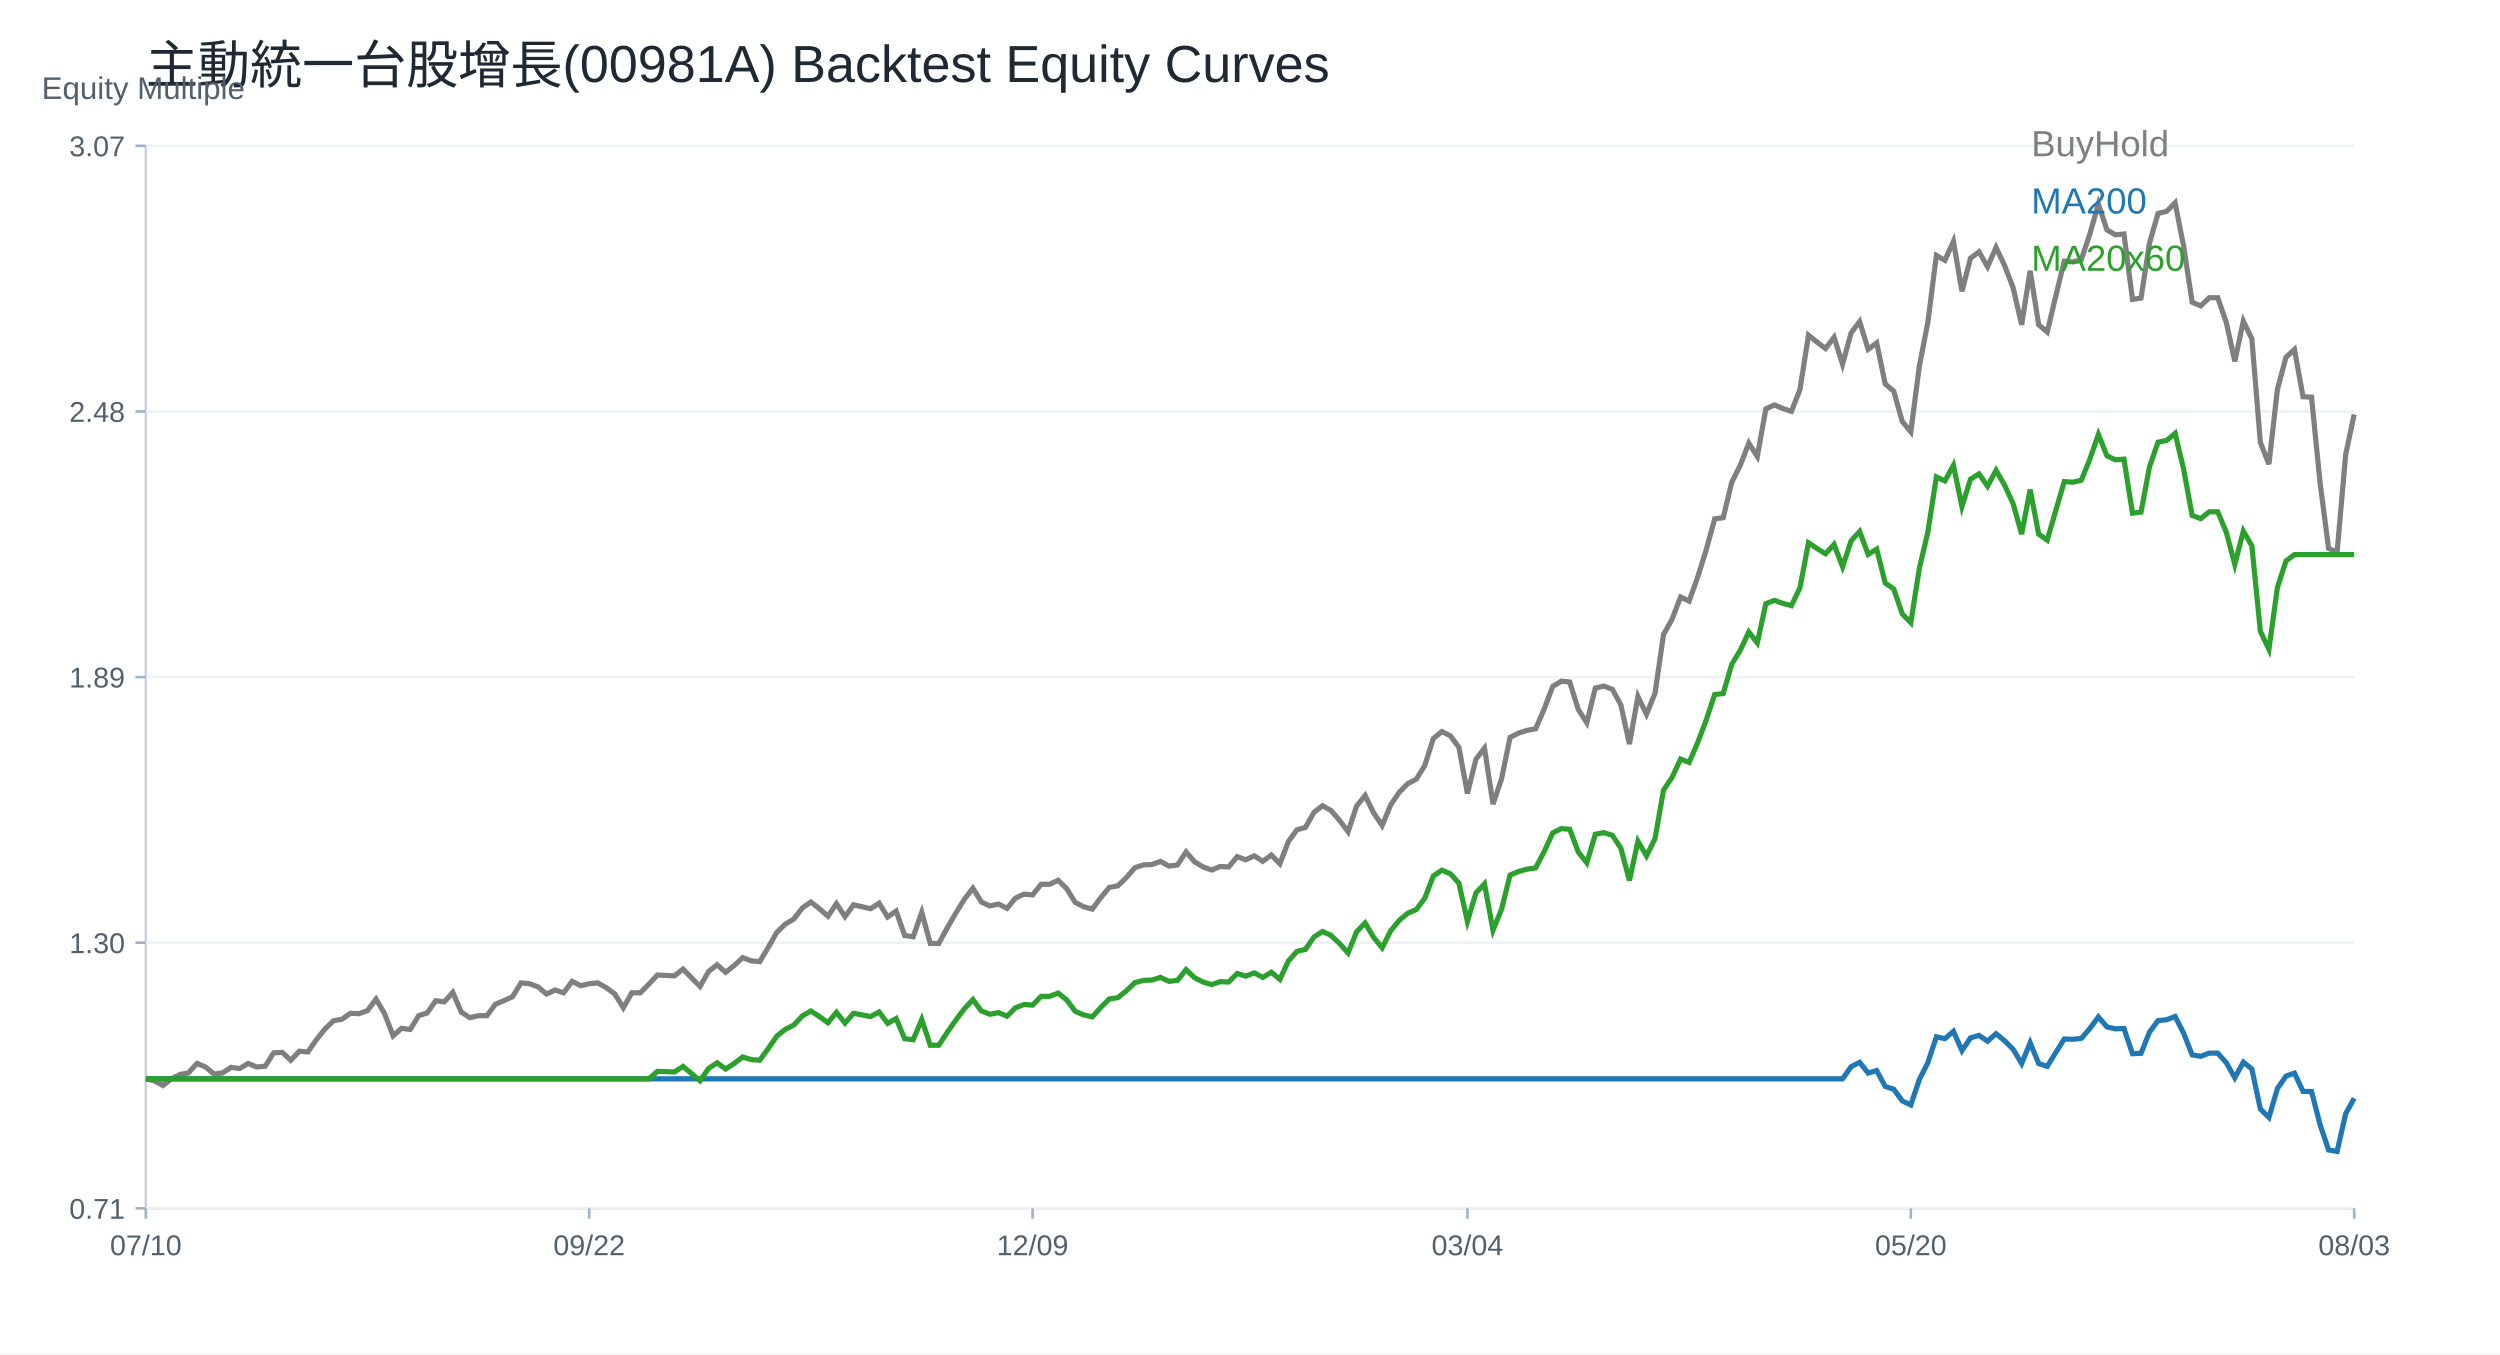
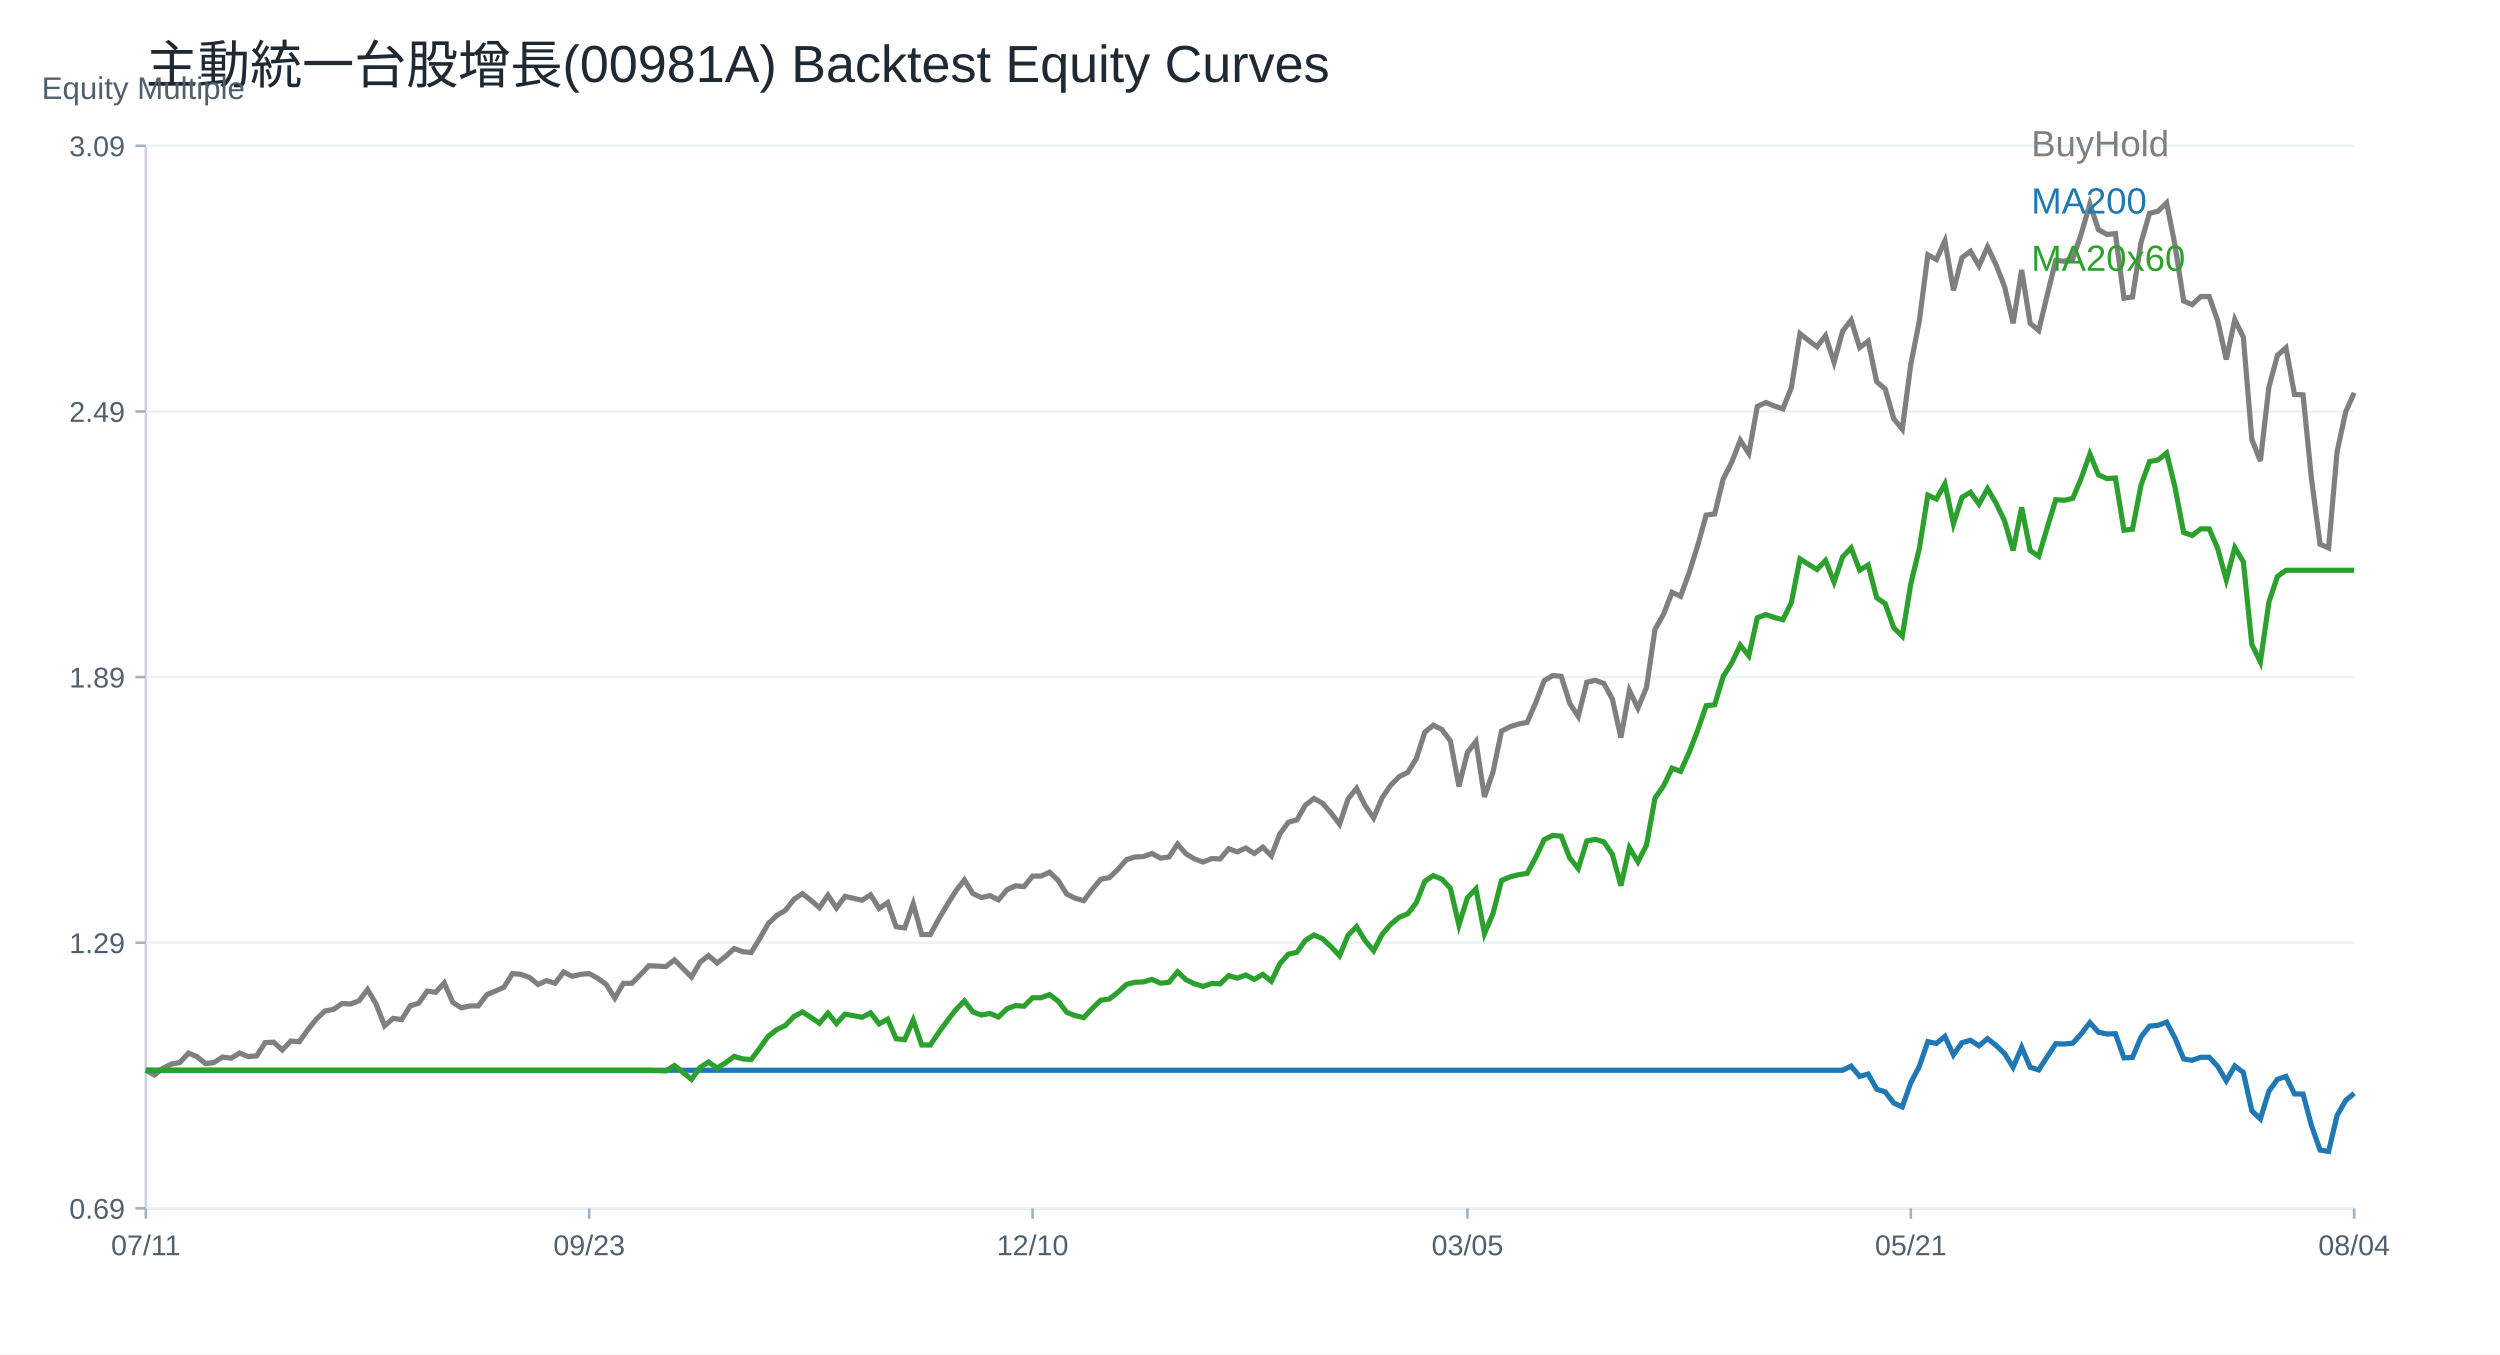
<svg xmlns="http://www.w3.org/2000/svg" width="960" height="520" viewBox="0 0 960 520">
  <rect width="100%" height="100%" fill="white" />
  <text x="56.00" y="32.00" font-size="20" font-family="Arial" fill="#1f2933" text-anchor="start">主動統一台股增長(00981A) Backtest Equity Curves</text>
  <line x1="56" y1="464" x2="904" y2="464" stroke="#cbd2d9" />
  <line x1="56" y1="56" x2="56" y2="464" stroke="#cbd2d9" />
  <text x="16.00" y="38.00" font-size="12" font-family="Arial" fill="#52606d" text-anchor="start">Equity Multiple</text>
  <line x1="56" y1="464.00" x2="904" y2="464.00" stroke="#edf2f7" />
  <line x1="52" y1="464.00" x2="56" y2="464.00" stroke="#9fb3c8" />
-   <text x="48.00" y="468.00" font-size="11" font-family="Arial" fill="#52606d" text-anchor="end">0.71</text>
+   <text x="48.00" y="468.00" font-size="11" font-family="Arial" fill="#52606d" text-anchor="end">0.69</text>
  <line x1="56" y1="362.00" x2="904" y2="362.00" stroke="#edf2f7" />
  <line x1="52" y1="362.00" x2="56" y2="362.00" stroke="#9fb3c8" />
-   <text x="48.00" y="366.00" font-size="11" font-family="Arial" fill="#52606d" text-anchor="end">1.30</text>
+   <text x="48.00" y="366.00" font-size="11" font-family="Arial" fill="#52606d" text-anchor="end">1.29</text>
  <line x1="56" y1="260.00" x2="904" y2="260.00" stroke="#edf2f7" />
  <line x1="52" y1="260.00" x2="56" y2="260.00" stroke="#9fb3c8" />
  <text x="48.00" y="264.00" font-size="11" font-family="Arial" fill="#52606d" text-anchor="end">1.89</text>
  <line x1="56" y1="158.00" x2="904" y2="158.00" stroke="#edf2f7" />
  <line x1="52" y1="158.00" x2="56" y2="158.00" stroke="#9fb3c8" />
-   <text x="48.00" y="162.00" font-size="11" font-family="Arial" fill="#52606d" text-anchor="end">2.48</text>
+   <text x="48.00" y="162.00" font-size="11" font-family="Arial" fill="#52606d" text-anchor="end">2.49</text>
  <line x1="56" y1="56.00" x2="904" y2="56.00" stroke="#edf2f7" />
  <line x1="52" y1="56.00" x2="56" y2="56.00" stroke="#9fb3c8" />
-   <text x="48.00" y="60.00" font-size="11" font-family="Arial" fill="#52606d" text-anchor="end">3.07</text>
+   <text x="48.00" y="60.00" font-size="11" font-family="Arial" fill="#52606d" text-anchor="end">3.09</text>
  <line x1="56.00" y1="464" x2="56.00" y2="468" stroke="#9fb3c8" />
-   <text x="56.00" y="482.00" font-size="11" font-family="Arial" fill="#52606d" text-anchor="middle">07/10</text>
+   <text x="56.00" y="482.00" font-size="11" font-family="Arial" fill="#52606d" text-anchor="middle">07/11</text>
  <line x1="226.25" y1="464" x2="226.25" y2="468" stroke="#9fb3c8" />
-   <text x="226.25" y="482.00" font-size="11" font-family="Arial" fill="#52606d" text-anchor="middle">09/22</text>
+   <text x="226.25" y="482.00" font-size="11" font-family="Arial" fill="#52606d" text-anchor="middle">09/23</text>
  <line x1="396.51" y1="464" x2="396.51" y2="468" stroke="#9fb3c8" />
-   <text x="396.51" y="482.00" font-size="11" font-family="Arial" fill="#52606d" text-anchor="middle">12/09</text>
+   <text x="396.51" y="482.00" font-size="11" font-family="Arial" fill="#52606d" text-anchor="middle">12/10</text>
  <line x1="563.49" y1="464" x2="563.49" y2="468" stroke="#9fb3c8" />
-   <text x="563.49" y="482.00" font-size="11" font-family="Arial" fill="#52606d" text-anchor="middle">03/04</text>
+   <text x="563.49" y="482.00" font-size="11" font-family="Arial" fill="#52606d" text-anchor="middle">03/05</text>
  <line x1="733.75" y1="464" x2="733.75" y2="468" stroke="#9fb3c8" />
-   <text x="733.75" y="482.00" font-size="11" font-family="Arial" fill="#52606d" text-anchor="middle">05/20</text>
+   <text x="733.75" y="482.00" font-size="11" font-family="Arial" fill="#52606d" text-anchor="middle">05/21</text>
  <line x1="904.00" y1="464" x2="904.00" y2="468" stroke="#9fb3c8" />
-   <text x="904.00" y="482.00" font-size="11" font-family="Arial" fill="#52606d" text-anchor="middle">08/03</text>
-   <polyline fill="none" stroke="#7f7f7f" stroke-width="2" points="56.00,414.27 59.27,415.03 62.55,416.84 65.82,414.27 69.10,412.60 72.37,411.99 75.64,408.36 78.92,409.72 82.19,412.45 85.47,411.99 88.74,409.87 92.02,410.33 95.29,408.36 98.56,409.72 101.84,409.42 105.11,404.27 108.39,404.11 111.66,407.15 114.93,403.66 118.21,403.96 121.48,399.26 124.76,395.17 128.03,391.99 131.31,391.38 134.58,389.11 137.85,389.26 141.13,388.05 144.40,383.66 147.68,389.26 150.95,397.75 154.22,394.87 157.50,395.32 160.77,390.02 164.05,388.96 167.32,384.26 170.59,384.72 173.87,381.08 177.14,388.66 180.42,390.78 183.69,390.02 186.97,390.02 190.24,385.63 193.51,384.26 196.79,382.75 200.06,377.44 203.34,377.75 206.61,378.96 209.88,381.69 213.16,380.17 216.43,381.23 219.71,376.84 222.98,378.50 226.25,377.75 229.53,377.44 232.80,379.26 236.08,381.69 239.35,386.99 242.63,381.23 245.90,381.23 249.17,377.90 252.45,374.41 255.72,374.56 259.00,374.71 262.27,372.14 265.54,375.47 268.82,378.81 272.09,373.05 275.37,370.47 278.64,373.35 281.92,370.77 285.19,367.74 288.46,368.96 291.74,369.26 295.01,363.80 298.29,358.04 301.56,354.86 304.83,352.89 308.11,348.65 311.38,346.38 314.66,348.95 317.93,351.83 321.20,346.98 324.48,351.98 327.75,347.44 331.03,348.19 334.30,348.95 337.58,346.83 340.85,352.13 344.12,349.86 347.40,359.26 350.67,359.71 353.95,350.32 357.22,362.29 360.49,362.29 363.77,356.23 367.04,350.62 370.32,345.31 373.59,341.07 376.86,346.38 380.14,347.89 383.41,347.13 386.69,348.80 389.96,344.86 393.24,343.34 396.51,343.65 399.78,339.56 403.06,339.56 406.33,338.04 409.61,341.22 412.88,346.53 416.15,348.19 419.43,349.10 422.70,344.71 425.98,340.77 429.25,340.16 432.53,336.98 435.80,333.19 439.07,332.13 442.35,331.98 445.62,330.77 448.90,332.58 452.17,332.13 455.44,327.13 458.72,330.92 461.99,332.89 465.27,334.10 468.54,332.74 471.81,332.89 475.09,328.95 478.36,330.16 481.64,328.64 484.91,330.77 488.19,328.34 491.46,331.68 494.73,323.19 498.01,318.64 501.28,317.73 504.56,311.97 507.83,309.40 511.10,311.22 514.38,315.01 517.65,319.40 520.93,309.55 524.20,305.46 527.47,312.13 530.75,316.98 534.02,309.09 537.30,304.25 540.57,300.91 543.85,299.24 547.12,293.94 550.39,283.64 553.67,280.91 556.94,282.57 560.22,286.97 563.49,304.70 566.76,291.52 570.04,287.27 573.31,308.79 576.59,299.09 579.86,283.18 583.14,281.51 586.41,280.45 589.68,279.85 592.96,272.27 596.23,263.61 599.51,261.59 602.78,261.90 606.05,272.42 609.33,277.53 612.60,264.22 615.88,263.45 619.15,264.69 622.42,270.72 625.70,285.72 628.97,267.47 632.25,274.28 635.52,266.24 638.80,243.65 642.07,237.78 645.34,229.27 648.62,230.81 651.89,221.69 655.17,211.17 658.44,199.26 661.71,198.80 664.99,185.19 668.26,178.69 671.54,170.18 674.81,175.29 678.08,157.04 681.36,155.49 684.63,156.88 687.91,157.96 691.18,149.61 694.46,128.73 697.73,131.36 701.00,133.83 704.28,129.50 707.55,139.87 710.83,127.80 714.10,123.47 717.37,134.14 720.65,131.67 723.92,147.45 727.20,150.23 730.47,161.83 733.75,165.85 737.02,140.64 740.29,123.78 743.57,98.10 746.84,99.96 750.12,92.69 753.39,111.87 756.66,99.19 759.94,96.71 763.21,102.43 766.49,95.01 769.76,101.97 773.03,110.48 776.31,124.71 779.58,103.98 782.86,124.71 786.13,127.49 789.41,113.73 792.68,100.27 795.95,100.59 799.23,99.64 802.50,89.85 805.78,78.33 809.05,88.27 812.32,90.17 815.60,89.85 818.87,114.95 822.15,114.47 825.42,93.32 828.69,81.96 831.97,81.17 835.24,77.86 838.52,94.59 841.79,116.05 845.07,117.47 848.34,114.32 851.61,114.32 854.89,123.79 858.16,138.78 861.44,123.31 864.71,130.10 867.98,169.87 871.26,178.24 874.53,149.51 877.81,137.20 881.08,134.20 884.36,152.35 887.63,152.51 890.90,185.34 894.18,210.60 897.45,212.02 900.73,174.61 904.00,159.14" />
+   <text x="904.00" y="482.00" font-size="11" font-family="Arial" fill="#52606d" text-anchor="middle">08/04</text>
+   <polyline fill="none" stroke="#7f7f7f" stroke-width="2" points="56.00,410.98 59.27,412.78 62.55,410.23 65.82,408.58 69.10,407.98 72.37,404.39 75.64,405.74 78.92,408.43 82.19,407.98 85.47,405.89 88.74,406.34 92.02,404.39 95.29,405.74 98.56,405.44 101.84,400.35 105.11,400.20 108.39,403.19 111.66,399.75 114.93,400.05 118.21,395.41 121.48,391.36 124.76,388.22 128.03,387.62 131.31,385.38 134.58,385.53 137.85,384.33 141.13,379.99 144.40,385.53 147.68,393.91 150.95,391.07 154.22,391.51 157.50,386.27 160.77,385.23 164.05,380.58 167.32,381.03 170.59,377.44 173.87,384.93 177.14,387.02 180.42,386.27 183.69,386.27 186.97,381.93 190.24,380.58 193.51,379.09 196.79,373.85 200.06,374.15 203.34,375.34 206.61,378.04 209.88,376.54 213.16,377.59 216.43,373.25 219.71,374.89 222.98,374.15 226.25,373.85 229.53,375.64 232.80,378.04 236.08,383.28 239.35,377.59 242.63,377.59 245.90,374.30 249.17,370.85 252.45,371.00 255.72,371.15 259.00,368.61 262.27,371.90 265.54,375.19 268.82,369.50 272.09,366.96 275.37,369.80 278.64,367.26 281.92,364.26 285.19,365.46 288.46,365.76 291.74,360.37 295.01,354.68 298.29,351.54 301.56,349.59 304.83,345.40 308.11,343.15 311.38,345.70 314.66,348.54 317.93,343.75 321.20,348.69 324.48,344.20 327.75,344.95 331.03,345.70 334.30,343.60 337.58,348.84 340.85,346.60 344.12,355.88 347.40,356.33 350.67,347.05 353.95,358.87 357.22,358.87 360.49,352.88 363.77,347.34 367.04,342.10 370.32,337.91 373.59,343.15 376.86,344.65 380.14,343.90 383.41,345.55 386.69,341.66 389.96,340.16 393.24,340.46 396.51,336.41 399.78,336.41 403.06,334.92 406.33,338.06 409.61,343.30 412.88,344.95 416.15,345.85 419.43,341.51 422.70,337.61 425.98,337.01 429.25,333.87 432.53,330.13 435.80,329.08 439.07,328.93 442.35,327.73 445.62,329.53 448.90,329.08 452.17,324.14 455.44,327.88 458.72,329.83 461.99,331.02 465.27,329.68 468.54,329.83 471.81,325.93 475.09,327.13 478.36,325.63 481.64,327.73 484.91,325.33 488.19,328.63 491.46,320.24 494.73,315.75 498.01,314.85 501.28,309.16 504.56,306.62 507.83,308.42 511.10,312.16 514.38,316.50 517.65,306.77 520.93,302.73 524.20,309.31 527.47,314.11 530.75,306.32 534.02,301.53 537.30,298.23 540.57,296.59 543.85,291.35 547.12,281.17 550.39,278.47 553.67,280.12 556.94,284.46 560.22,301.98 563.49,288.95 566.76,284.76 570.04,306.02 573.31,296.44 576.59,280.72 579.86,279.07 583.14,278.02 586.41,277.42 589.68,269.93 592.96,261.38 596.23,259.39 599.51,259.70 602.78,270.09 606.05,275.13 609.33,261.99 612.60,261.22 615.88,262.45 619.15,268.41 622.42,283.23 625.70,265.20 628.97,271.92 632.25,263.97 635.52,241.66 638.80,235.86 642.07,227.45 645.34,228.98 648.62,219.96 651.89,209.57 655.17,197.80 658.44,197.35 661.71,183.90 664.99,177.48 668.26,169.07 671.54,174.12 674.81,156.08 678.08,154.56 681.36,155.93 684.63,157.00 687.91,148.75 691.18,128.12 694.46,130.72 697.73,133.16 701.00,128.88 704.28,139.12 707.55,127.20 710.83,122.92 714.10,133.47 717.37,131.02 720.65,146.61 723.92,149.36 727.20,160.82 730.47,164.80 733.75,139.89 737.02,123.23 740.29,97.86 743.57,99.69 746.84,92.51 750.12,111.46 753.39,98.93 756.66,96.49 759.94,102.14 763.21,94.80 766.49,101.68 769.76,110.09 773.03,124.15 776.31,103.67 779.58,124.15 782.86,126.90 786.13,113.30 789.41,100.00 792.68,100.31 795.95,99.38 799.23,89.71 802.50,78.32 805.78,88.15 809.05,90.02 812.32,89.71 815.60,114.50 818.87,114.04 822.15,93.14 825.42,81.91 828.69,81.13 831.97,77.86 835.24,94.39 838.52,115.59 841.79,117.00 845.07,113.88 848.34,113.88 851.61,123.24 854.89,138.05 858.16,122.77 861.44,129.47 864.71,168.77 867.98,177.03 871.26,148.65 874.53,136.49 877.81,133.53 881.08,151.46 884.36,151.62 887.63,184.05 890.90,209.00 894.18,210.41 897.45,173.45 900.73,158.17 904.00,150.84" />
  <text x="780.00" y="60.00" font-size="14" font-family="Arial" fill="#7f7f7f" text-anchor="start">BuyHold</text>
-   <polyline fill="none" stroke="#1f77b4" stroke-width="2" points="56.00,414.27 59.27,414.27 62.55,414.27 65.82,414.27 69.10,414.27 72.37,414.27 75.64,414.27 78.92,414.27 82.19,414.27 85.47,414.27 88.74,414.27 92.02,414.27 95.29,414.27 98.56,414.27 101.84,414.27 105.11,414.27 108.39,414.27 111.66,414.27 114.93,414.27 118.21,414.27 121.48,414.27 124.76,414.27 128.03,414.27 131.31,414.27 134.58,414.27 137.85,414.27 141.13,414.27 144.40,414.27 147.68,414.27 150.95,414.27 154.22,414.27 157.50,414.27 160.77,414.27 164.05,414.27 167.32,414.27 170.59,414.27 173.87,414.27 177.14,414.27 180.42,414.27 183.69,414.27 186.97,414.27 190.24,414.27 193.51,414.27 196.79,414.27 200.06,414.27 203.34,414.27 206.61,414.27 209.88,414.27 213.16,414.27 216.43,414.27 219.71,414.27 222.98,414.27 226.25,414.27 229.53,414.27 232.80,414.27 236.08,414.27 239.35,414.27 242.63,414.27 245.90,414.27 249.17,414.27 252.45,414.27 255.72,414.27 259.00,414.27 262.27,414.27 265.54,414.27 268.82,414.27 272.09,414.27 275.37,414.27 278.64,414.27 281.92,414.27 285.19,414.27 288.46,414.27 291.74,414.27 295.01,414.27 298.29,414.27 301.56,414.27 304.83,414.27 308.11,414.27 311.38,414.27 314.66,414.27 317.93,414.27 321.20,414.27 324.48,414.27 327.75,414.27 331.03,414.27 334.30,414.27 337.58,414.27 340.85,414.27 344.12,414.27 347.40,414.27 350.67,414.27 353.95,414.27 357.22,414.27 360.49,414.27 363.77,414.27 367.04,414.27 370.32,414.27 373.59,414.27 376.86,414.27 380.14,414.27 383.41,414.27 386.69,414.27 389.96,414.27 393.24,414.27 396.51,414.27 399.78,414.27 403.06,414.27 406.33,414.27 409.61,414.27 412.88,414.27 416.15,414.27 419.43,414.27 422.70,414.27 425.98,414.27 429.25,414.27 432.53,414.27 435.80,414.27 439.07,414.27 442.35,414.27 445.62,414.27 448.90,414.27 452.17,414.27 455.44,414.27 458.72,414.27 461.99,414.27 465.27,414.27 468.54,414.27 471.81,414.27 475.09,414.27 478.36,414.27 481.64,414.27 484.91,414.27 488.19,414.27 491.46,414.27 494.73,414.27 498.01,414.27 501.28,414.27 504.56,414.27 507.83,414.27 511.10,414.27 514.38,414.27 517.65,414.27 520.93,414.27 524.20,414.27 527.47,414.27 530.75,414.27 534.02,414.27 537.30,414.27 540.57,414.27 543.85,414.27 547.12,414.27 550.39,414.27 553.67,414.27 556.94,414.27 560.22,414.27 563.49,414.27 566.76,414.27 570.04,414.27 573.31,414.27 576.59,414.27 579.86,414.27 583.14,414.27 586.41,414.27 589.68,414.27 592.96,414.27 596.23,414.27 599.51,414.27 602.78,414.27 606.05,414.27 609.33,414.27 612.60,414.27 615.88,414.27 619.15,414.27 622.42,414.27 625.70,414.27 628.97,414.27 632.25,414.27 635.52,414.27 638.80,414.27 642.07,414.27 645.34,414.27 648.62,414.27 651.89,414.27 655.17,414.27 658.44,414.27 661.71,414.27 664.99,414.27 668.26,414.27 671.54,414.27 674.81,414.27 678.08,414.27 681.36,414.27 684.63,414.27 687.91,414.27 691.18,414.27 694.46,414.27 697.73,414.27 701.00,414.27 704.28,414.27 707.55,414.27 710.83,409.61 714.10,407.93 717.37,412.06 720.65,411.10 723.92,417.20 727.20,418.27 730.47,422.75 733.75,424.31 737.02,414.57 740.29,408.05 743.57,398.13 746.84,398.85 750.12,396.04 753.39,403.45 756.66,398.55 759.94,397.59 763.21,399.81 766.49,396.94 769.76,399.63 773.03,402.91 776.31,408.41 779.58,400.40 782.86,408.41 786.13,409.49 789.41,404.17 792.68,398.97 795.95,399.09 799.23,398.73 802.50,394.94 805.78,390.49 809.05,394.34 812.32,395.07 815.60,394.94 818.87,404.64 822.15,404.46 825.42,396.29 828.69,391.90 831.97,391.59 835.24,390.31 838.52,396.77 841.79,405.07 845.07,405.62 848.34,404.40 851.61,404.40 854.89,408.06 858.16,413.85 861.44,407.87 864.71,410.49 867.98,425.86 871.26,429.09 874.53,418.00 877.81,413.24 881.08,412.08 884.36,419.09 887.63,419.15 890.90,431.84 894.18,441.59 897.45,442.14 900.73,427.69 904.00,421.71" />
+   <polyline fill="none" stroke="#1f77b4" stroke-width="2" points="56.00,410.98 59.27,410.98 62.55,410.98 65.82,410.98 69.10,410.98 72.37,410.98 75.64,410.98 78.92,410.98 82.19,410.98 85.47,410.98 88.74,410.98 92.02,410.98 95.29,410.98 98.56,410.98 101.84,410.98 105.11,410.98 108.39,410.98 111.66,410.98 114.93,410.98 118.21,410.98 121.48,410.98 124.76,410.98 128.03,410.98 131.31,410.98 134.58,410.98 137.85,410.98 141.13,410.98 144.40,410.98 147.68,410.98 150.95,410.98 154.22,410.98 157.50,410.98 160.77,410.98 164.05,410.98 167.32,410.98 170.59,410.98 173.87,410.98 177.14,410.98 180.42,410.98 183.69,410.98 186.97,410.98 190.24,410.98 193.51,410.98 196.79,410.98 200.06,410.98 203.34,410.98 206.61,410.98 209.88,410.98 213.16,410.98 216.43,410.98 219.71,410.98 222.98,410.98 226.25,410.98 229.53,410.98 232.80,410.98 236.08,410.98 239.35,410.98 242.63,410.98 245.90,410.98 249.17,410.98 252.45,410.98 255.72,410.98 259.00,410.98 262.27,410.98 265.54,410.98 268.82,410.98 272.09,410.98 275.37,410.98 278.64,410.98 281.92,410.98 285.19,410.98 288.46,410.98 291.74,410.98 295.01,410.98 298.29,410.98 301.56,410.98 304.83,410.98 308.11,410.98 311.38,410.98 314.66,410.98 317.93,410.98 321.20,410.98 324.48,410.98 327.75,410.98 331.03,410.98 334.30,410.98 337.58,410.98 340.85,410.98 344.12,410.98 347.40,410.98 350.67,410.98 353.95,410.98 357.22,410.98 360.49,410.98 363.77,410.98 367.04,410.98 370.32,410.98 373.59,410.98 376.86,410.98 380.14,410.98 383.41,410.98 386.69,410.98 389.96,410.98 393.24,410.98 396.51,410.98 399.78,410.98 403.06,410.98 406.33,410.98 409.61,410.98 412.88,410.98 416.15,410.98 419.43,410.98 422.70,410.98 425.98,410.98 429.25,410.98 432.53,410.98 435.80,410.98 439.07,410.98 442.35,410.98 445.62,410.98 448.90,410.98 452.17,410.98 455.44,410.98 458.72,410.98 461.99,410.98 465.27,410.98 468.54,410.98 471.81,410.98 475.09,410.98 478.36,410.98 481.64,410.98 484.91,410.98 488.19,410.98 491.46,410.98 494.73,410.98 498.01,410.98 501.28,410.98 504.56,410.98 507.83,410.98 511.10,410.98 514.38,410.98 517.65,410.98 520.93,410.98 524.20,410.98 527.47,410.98 530.75,410.98 534.02,410.98 537.30,410.98 540.57,410.98 543.85,410.98 547.12,410.98 550.39,410.98 553.67,410.98 556.94,410.98 560.22,410.98 563.49,410.98 566.76,410.98 570.04,410.98 573.31,410.98 576.59,410.98 579.86,410.98 583.14,410.98 586.41,410.98 589.68,410.98 592.96,410.98 596.23,410.98 599.51,410.98 602.78,410.98 606.05,410.98 609.33,410.98 612.60,410.98 615.88,410.98 619.15,410.98 622.42,410.98 625.70,410.98 628.97,410.98 632.25,410.98 635.52,410.98 638.80,410.98 642.07,410.98 645.34,410.98 648.62,410.98 651.89,410.98 655.17,410.98 658.44,410.98 661.71,410.98 664.99,410.98 668.26,410.98 671.54,410.98 674.81,410.98 678.08,410.98 681.36,410.98 684.63,410.98 687.91,410.98 691.18,410.98 694.46,410.98 697.73,410.98 701.00,410.98 704.28,410.98 707.55,410.98 710.83,409.38 714.10,413.33 717.37,412.41 720.65,418.25 723.92,419.28 727.20,423.57 730.47,425.06 733.75,415.73 737.02,409.49 740.29,399.99 743.57,400.68 746.84,397.99 750.12,405.08 753.39,400.39 756.66,399.47 759.94,401.59 763.21,398.84 766.49,401.42 769.76,404.57 773.03,409.83 776.31,402.16 779.58,409.83 782.86,410.86 786.13,405.77 789.41,400.79 792.68,400.91 795.95,400.56 799.23,396.94 802.50,392.67 805.78,396.35 809.05,397.05 812.32,396.94 815.60,406.22 818.87,406.05 822.15,398.22 825.42,394.02 828.69,393.72 831.97,392.50 835.24,398.69 838.52,406.63 841.79,407.16 845.07,405.99 848.34,405.99 851.61,409.49 854.89,415.04 858.16,409.32 861.44,411.83 864.71,426.55 867.98,429.64 871.26,419.01 874.53,414.46 877.81,413.35 881.08,420.06 884.36,420.12 887.63,432.27 890.90,441.62 894.18,442.14 897.45,428.30 900.73,422.58 904.00,419.83" />
  <text x="780.00" y="82.00" font-size="14" font-family="Arial" fill="#1f77b4" text-anchor="start">MA200</text>
-   <polyline fill="none" stroke="#2ca02c" stroke-width="2" points="56.00,414.27 59.27,414.27 62.55,414.27 65.82,414.27 69.10,414.27 72.37,414.27 75.64,414.27 78.92,414.27 82.19,414.27 85.47,414.27 88.74,414.27 92.02,414.27 95.29,414.27 98.56,414.27 101.84,414.27 105.11,414.27 108.39,414.27 111.66,414.27 114.93,414.27 118.21,414.27 121.48,414.27 124.76,414.27 128.03,414.27 131.31,414.27 134.58,414.27 137.85,414.27 141.13,414.27 144.40,414.27 147.68,414.27 150.95,414.27 154.22,414.27 157.50,414.27 160.77,414.27 164.05,414.27 167.32,414.27 170.59,414.27 173.87,414.27 177.14,414.27 180.42,414.27 183.69,414.27 186.97,414.27 190.24,414.27 193.51,414.27 196.79,414.27 200.06,414.27 203.34,414.27 206.61,414.27 209.88,414.27 213.16,414.27 216.43,414.27 219.71,414.27 222.98,414.27 226.25,414.27 229.53,414.27 232.80,414.27 236.08,414.27 239.35,414.27 242.63,414.27 245.90,414.27 249.17,414.27 252.45,411.39 255.72,411.51 259.00,411.64 262.27,409.51 265.54,412.26 268.82,415.02 272.09,410.26 275.37,408.13 278.64,410.51 281.92,408.38 285.19,405.88 288.46,406.88 291.74,407.13 295.01,402.63 298.29,397.87 301.56,395.24 304.83,393.61 308.11,390.11 311.38,388.23 314.66,390.36 317.93,392.73 321.20,388.73 324.48,392.86 327.75,389.10 331.03,389.73 334.30,390.36 337.58,388.60 340.85,392.99 344.12,391.11 347.40,398.87 350.67,399.24 353.95,391.48 357.22,401.37 360.49,401.37 363.77,396.37 367.04,391.73 370.32,387.35 373.59,383.85 376.86,388.23 380.14,389.48 383.41,388.85 386.69,390.23 389.96,386.98 393.24,385.72 396.51,385.97 399.78,382.59 403.06,382.59 406.33,381.34 409.61,383.97 412.88,388.35 416.15,389.73 419.43,390.48 422.70,386.85 425.98,383.60 429.25,383.10 432.53,380.47 435.80,377.34 439.07,376.46 442.35,376.34 445.62,375.33 448.90,376.84 452.17,376.46 455.44,372.33 458.72,375.46 461.99,377.09 465.27,378.09 468.54,376.96 471.81,377.09 475.09,373.83 478.36,374.83 481.64,373.58 484.91,375.33 488.19,373.33 491.46,376.08 494.73,369.07 498.01,365.32 501.28,364.57 504.56,359.81 507.83,357.68 511.10,359.18 514.38,362.31 517.65,365.94 520.93,357.81 524.20,354.43 527.47,359.94 530.75,363.94 534.02,357.43 537.30,353.43 540.57,350.67 543.85,349.29 547.12,344.91 550.39,336.40 553.67,334.15 556.94,335.52 560.22,339.15 563.49,353.80 566.76,342.91 570.04,339.40 573.31,357.18 576.59,349.17 579.86,336.02 583.14,334.65 586.41,333.77 589.68,333.27 592.96,327.01 596.23,319.85 599.51,318.19 602.78,318.45 606.05,327.14 609.33,331.35 612.60,320.36 615.88,319.73 619.15,320.75 622.42,325.73 625.70,338.13 628.97,323.05 632.25,328.67 635.52,322.03 638.80,303.37 642.07,298.52 645.34,291.49 648.62,292.77 651.89,285.23 655.17,276.54 658.44,266.70 661.71,266.32 664.99,255.07 668.26,249.71 671.54,242.68 674.81,246.89 678.08,231.82 681.36,230.54 684.63,231.69 687.91,232.58 691.18,225.68 694.46,208.43 697.73,210.61 701.00,212.65 704.28,209.07 707.55,217.63 710.83,207.67 714.10,204.09 717.37,212.91 720.65,210.86 723.92,223.89 727.20,226.19 730.47,235.78 733.75,239.10 737.02,218.27 740.29,204.35 743.57,183.13 746.84,184.67 750.12,178.66 753.39,194.51 756.66,184.03 759.94,181.98 763.21,186.71 766.49,180.58 769.76,186.33 773.03,193.36 776.31,205.11 779.58,187.99 782.86,205.11 786.13,207.41 789.41,196.04 792.68,184.92 795.95,185.18 799.23,184.40 802.50,176.32 805.78,166.80 809.05,175.01 812.32,176.58 815.60,176.32 818.87,197.05 822.15,196.66 825.42,179.19 828.69,169.80 831.97,169.15 835.24,166.41 838.52,180.23 841.79,197.96 845.07,199.14 848.34,196.53 851.61,196.53 854.89,204.35 858.16,216.74 861.44,203.96 864.71,209.57 867.98,242.42 871.26,249.33 874.53,225.60 877.81,215.43 881.08,212.96 884.36,212.96 887.63,212.96 890.90,212.96 894.18,212.96 897.45,212.96 900.73,212.96 904.00,212.96" />
+   <polyline fill="none" stroke="#2ca02c" stroke-width="2" points="56.00,410.98 59.27,410.98 62.55,410.98 65.82,410.98 69.10,410.98 72.37,410.98 75.64,410.98 78.92,410.98 82.19,410.98 85.47,410.98 88.74,410.98 92.02,410.98 95.29,410.98 98.56,410.98 101.84,410.98 105.11,410.98 108.39,410.98 111.66,410.98 114.93,410.98 118.21,410.98 121.48,410.98 124.76,410.98 128.03,410.98 131.31,410.98 134.58,410.98 137.85,410.98 141.13,410.98 144.40,410.98 147.68,410.98 150.95,410.98 154.22,410.98 157.50,410.98 160.77,410.98 164.05,410.98 167.32,410.98 170.59,410.98 173.87,410.98 177.14,410.98 180.42,410.98 183.69,410.98 186.97,410.98 190.24,410.98 193.51,410.98 196.79,410.98 200.06,410.98 203.34,410.98 206.61,410.98 209.88,410.98 213.16,410.98 216.43,410.98 219.71,410.98 222.98,410.98 226.25,410.98 229.53,410.98 232.80,410.98 236.08,410.98 239.35,410.98 242.63,410.98 245.90,410.98 249.17,410.98 252.45,411.10 255.72,411.22 259.00,409.16 262.27,411.83 265.54,414.49 268.82,409.89 272.09,407.83 275.37,410.13 278.64,408.07 281.92,405.65 285.19,406.62 288.46,406.86 291.74,402.50 295.01,397.90 298.29,395.35 301.56,393.78 304.83,390.39 308.11,388.57 311.38,390.63 314.66,392.93 317.93,389.05 321.20,393.05 324.48,389.42 327.75,390.02 331.03,390.63 334.30,388.93 337.58,393.17 340.85,391.36 344.12,398.87 347.40,399.23 350.67,391.72 353.95,401.29 357.22,401.29 360.49,396.44 363.77,391.96 367.04,387.72 370.32,384.33 373.59,388.57 376.86,389.78 380.14,389.18 383.41,390.51 386.69,387.36 389.96,386.15 393.24,386.39 396.51,383.12 399.78,383.12 403.06,381.91 406.33,384.45 409.61,388.69 412.88,390.02 416.15,390.75 419.43,387.24 422.70,384.09 425.98,383.60 429.25,381.06 432.53,378.03 435.80,377.18 439.07,377.06 442.35,376.09 445.62,377.55 448.90,377.18 452.17,373.19 455.44,376.22 458.72,377.79 461.99,378.76 465.27,377.67 468.54,377.79 471.81,374.64 475.09,375.61 478.36,374.40 481.64,376.09 484.91,374.16 488.19,376.82 491.46,370.04 494.73,366.40 498.01,365.68 501.28,361.07 504.56,359.02 507.83,360.47 511.10,363.50 514.38,367.01 517.65,359.14 520.93,355.87 524.20,361.20 527.47,365.07 530.75,358.77 534.02,354.90 537.30,352.23 540.57,350.90 543.85,346.66 547.12,338.42 550.39,336.24 553.67,337.58 556.94,341.09 560.22,355.26 563.49,344.72 566.76,341.33 570.04,358.53 573.31,350.78 576.59,338.06 579.86,336.73 583.14,335.88 586.41,335.40 589.68,329.34 592.96,322.42 596.23,320.81 599.51,321.06 602.78,329.46 606.05,333.54 609.33,322.91 612.60,322.29 615.88,323.28 619.15,328.10 622.42,340.09 625.70,325.51 628.97,330.95 632.25,324.52 635.52,306.47 638.80,301.77 642.07,294.97 645.34,296.21 648.62,288.91 651.89,280.51 655.17,270.99 658.44,270.62 661.71,259.74 664.99,254.54 668.26,247.74 671.54,251.82 674.81,237.24 678.08,236.00 681.36,237.11 684.63,237.98 687.91,231.30 691.18,214.61 694.46,216.71 697.73,218.69 701.00,215.23 704.28,223.51 707.55,213.87 710.83,210.41 714.10,218.94 717.37,216.96 720.65,229.57 723.92,231.80 727.20,241.07 730.47,244.28 733.75,224.13 737.02,210.66 740.29,190.13 743.57,191.62 746.84,185.81 750.12,201.14 753.39,191.00 756.66,189.02 759.94,193.60 763.21,187.66 766.49,193.23 769.76,200.02 773.03,211.40 776.31,194.83 779.58,211.40 782.86,213.62 786.13,202.62 789.41,191.87 792.68,192.12 795.95,191.36 799.23,183.54 802.50,174.33 805.78,182.28 809.05,183.79 812.32,183.54 815.60,203.60 818.87,203.22 822.15,186.31 825.42,177.23 828.69,176.60 831.97,173.95 835.24,187.32 838.52,204.48 841.79,205.62 845.07,203.09 848.34,203.09 851.61,210.66 854.89,222.65 858.16,210.28 861.44,215.71 864.71,247.50 867.98,254.18 871.26,231.22 874.53,221.38 877.81,218.99 881.08,218.99 884.36,218.99 887.63,218.99 890.90,218.99 894.18,218.99 897.45,218.99 900.73,218.99 904.00,218.99" />
  <text x="780.00" y="104.00" font-size="14" font-family="Arial" fill="#2ca02c" text-anchor="start">MA20x60</text>
</svg>
